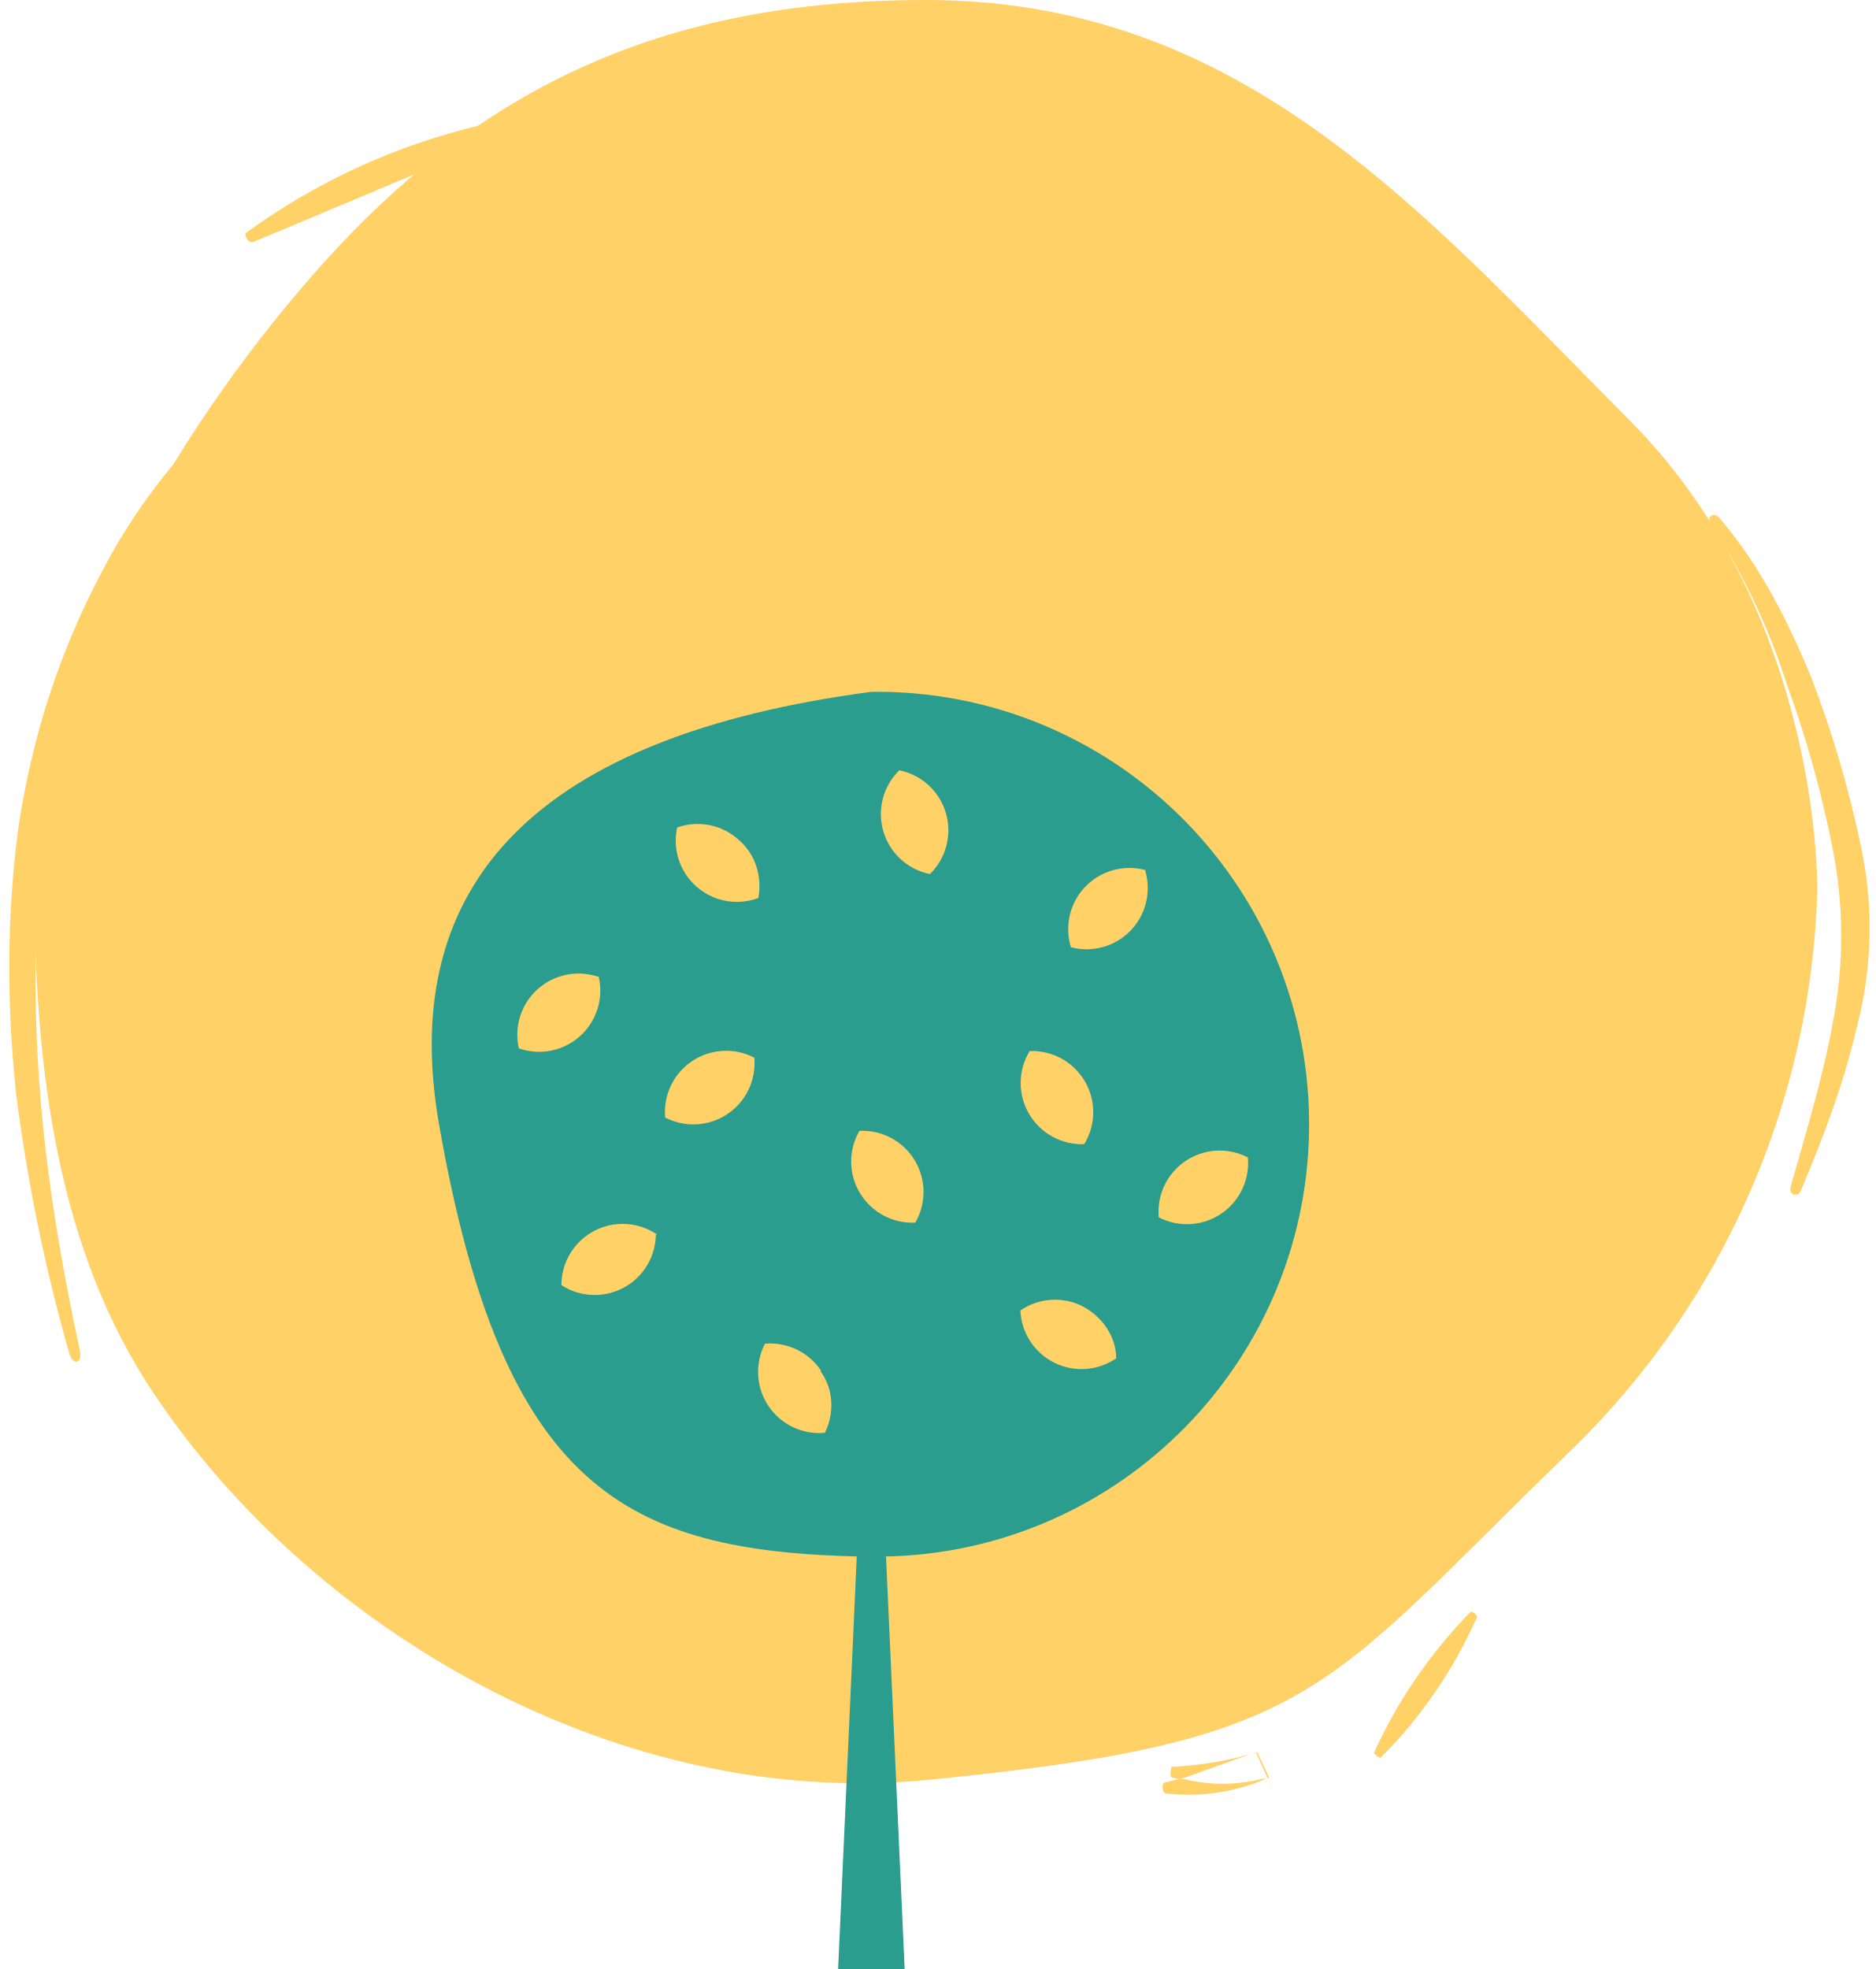
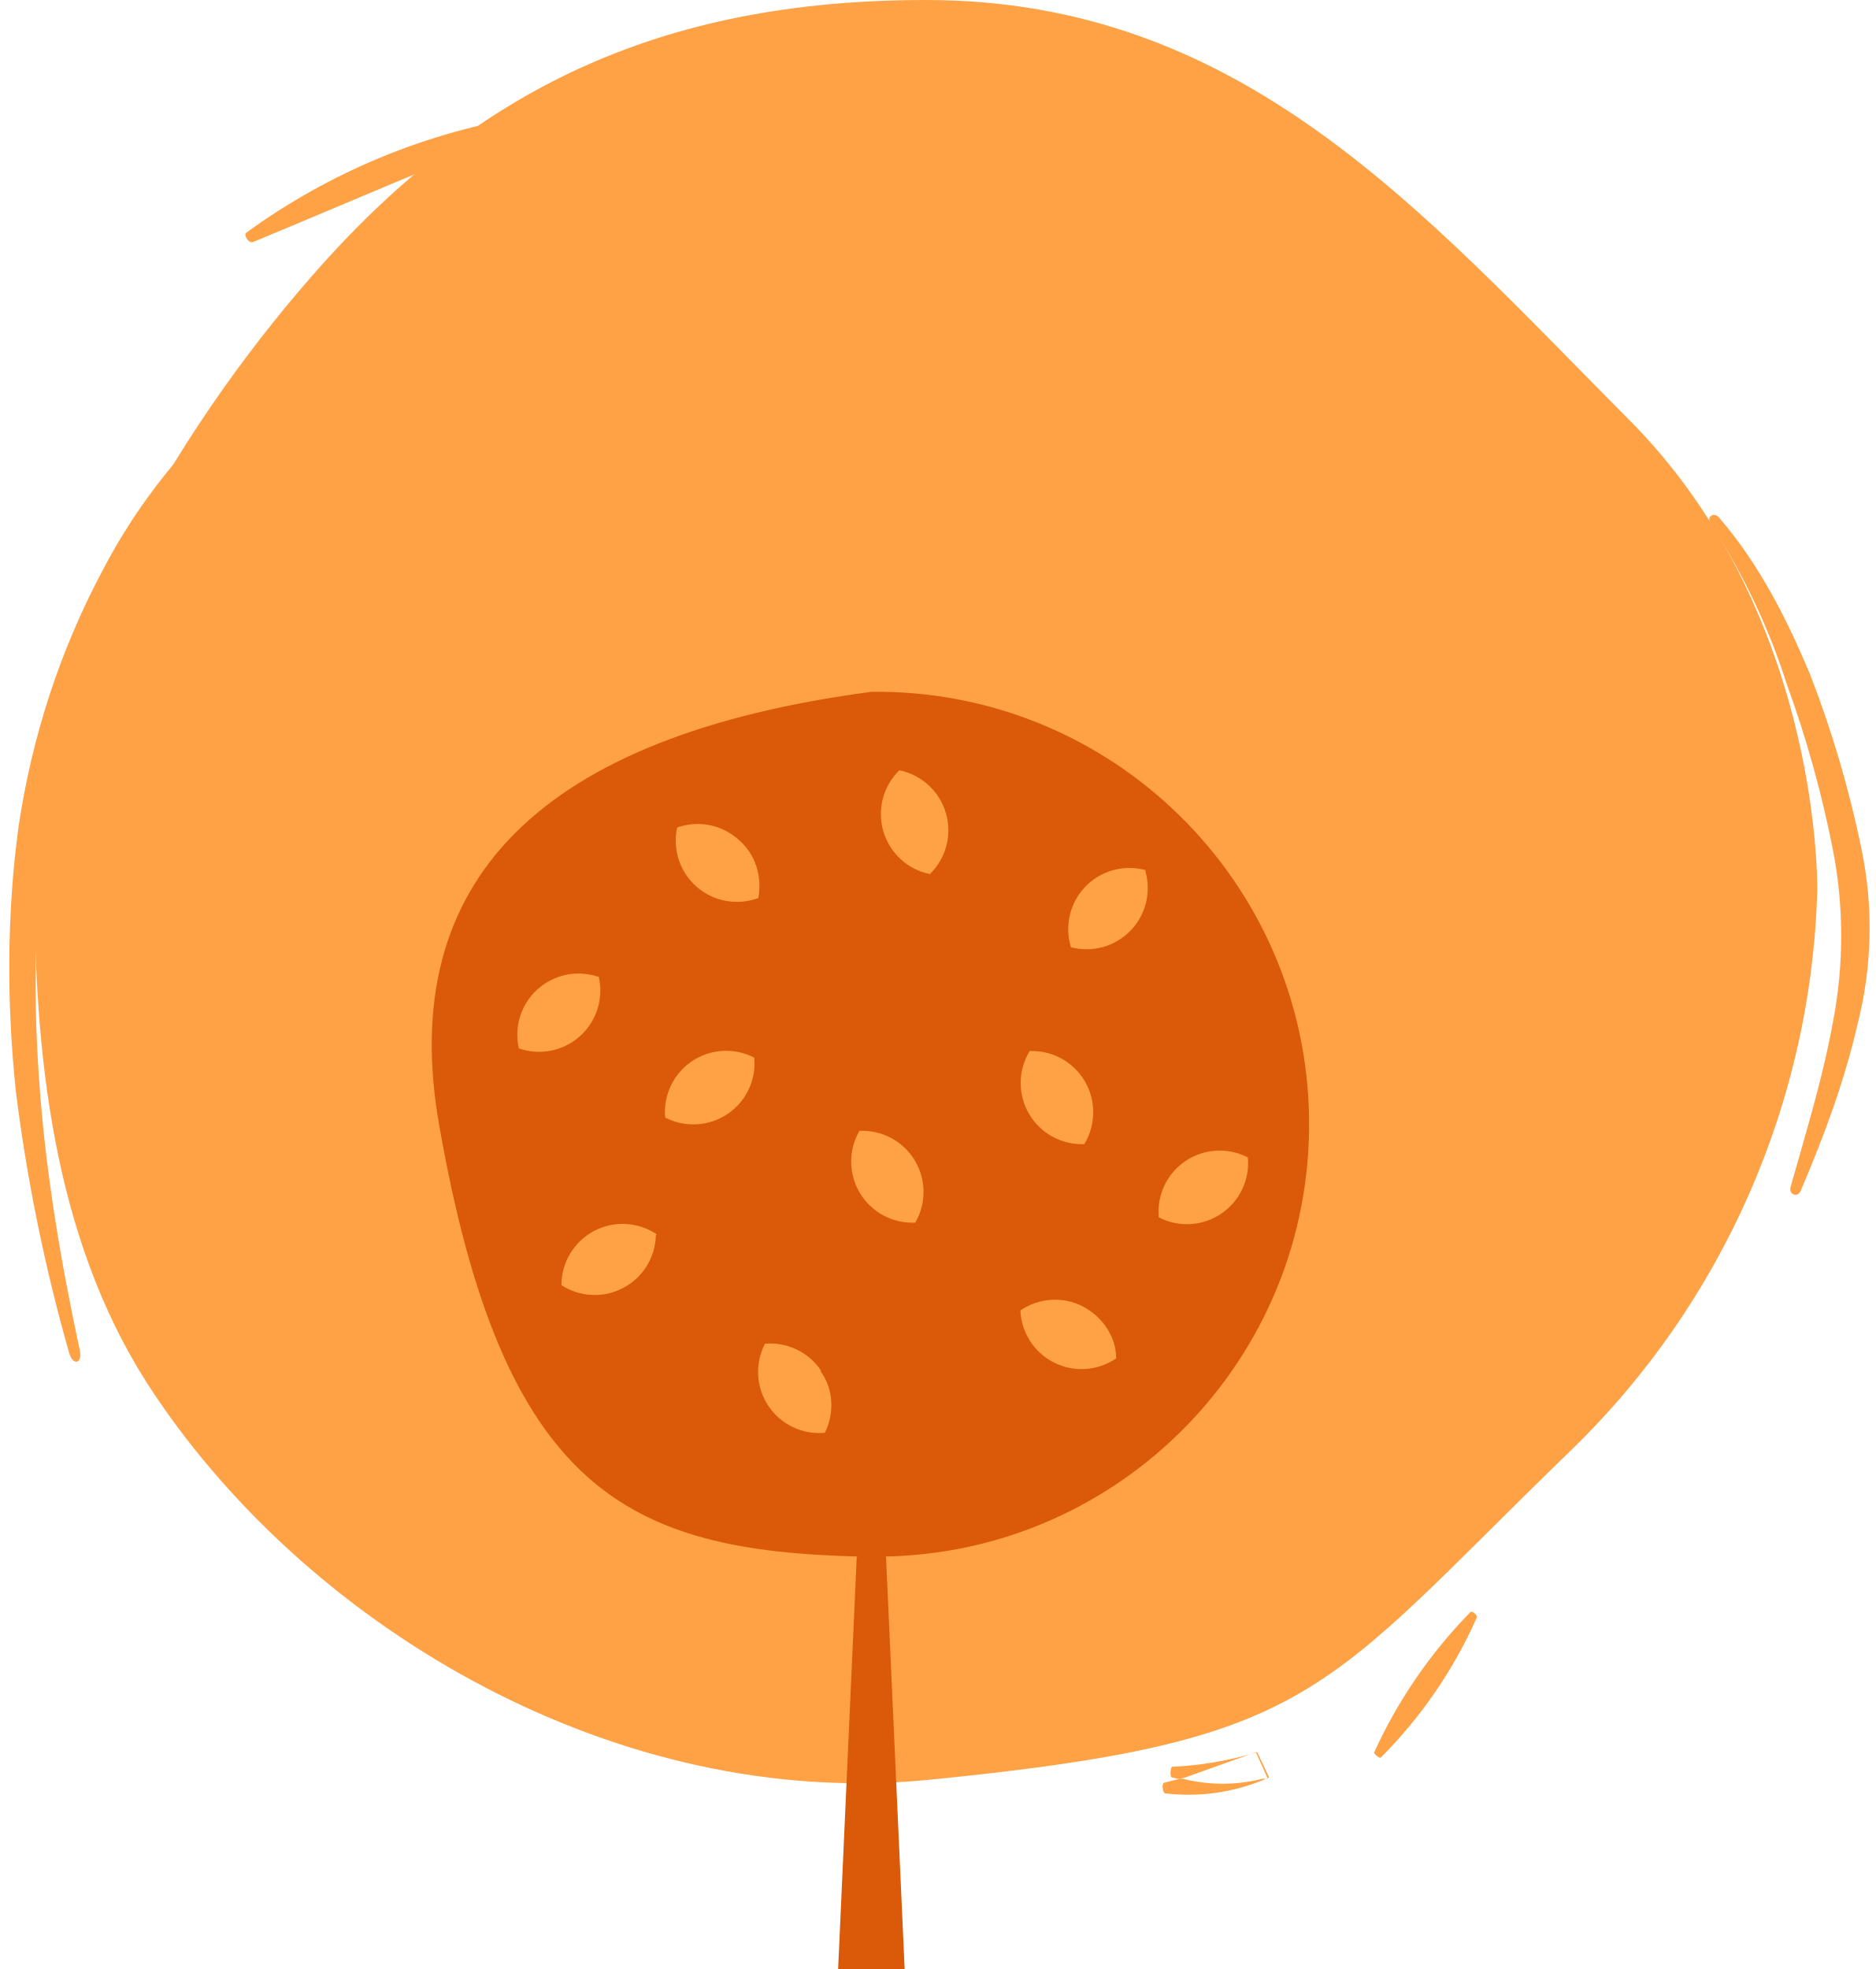
<svg xmlns="http://www.w3.org/2000/svg" width="141" height="148" viewBox="0 0 141 148">
  <g fill="none" fill-rule="evenodd" transform="translate(-14 -2)">
-     <g fill="#FFD166">
+     <g fill="#FFA246">
      <path d="M83.6 135.8c29.5-2.9 29.5-6.4 48.5-24.8a61 61 0 0 0 18.5-42.1c0-1.2 0-21.3-14.3-35.5C120.8 17.8 107.3 2 83.6 2c-20.1 0-34 6.8-46.2 20.8-10.3 11.8-20.8 29.3-20.8 46 0 13.8 1.8 27.3 9 38 12 17.9 35 31.2 58 29z" />
      <path d="M108.5 133.7l.9 1.9a14.8 14.8 0 0 1-7.8 1.2c-.2 0-.3-.7-.1-.8l.8-.2.4-.1h-.2l-.4-.1c-.2 0-.1-.8 0-.8a26 26 0 0 0 6.4-1.1zM35.1 30.3a49 49 0 0 0-11.8 15.5 63.2 63.2 0 0 0-5.8 18.6c-1 6.4-1 13-.5 19.6.5 6.5 1.6 13 3 19.5.2 1-.5 1.2-.8.2a131 131 0 0 1-4-19.6c-.7-6.6-.7-13.4.2-20 1-6.7 3.1-13.2 6.3-19.2a44.3 44.3 0 0 1 13-15.2c.8-.7 1.2 0 .4.6zm73.3 103.4l-5.3 1.9-.4.1h.2c2 .5 4 .5 6 0h.4zm16.6-10.1a35 35 0 0 1-7.2 10.5c-.1.1-.6-.3-.5-.4a37 37 0 0 1 7.2-10.5c.1-.2.6.2.5.4zM143.3 41c3 3.5 5.1 7.7 6.8 11.8a81.9 81.9 0 0 1 3.8 12.9 29.3 29.3 0 0 1-.3 13.4c-1 4.3-2.5 8.3-4.2 12.3-.2.7-1 .4-.8-.2l.6-2.1c1-3.5 2-7 2.6-10.4a34 34 0 0 0 0-12.7 83.3 83.3 0 0 0-3.5-12.6 49.5 49.5 0 0 0-5.7-12c-.4-.6.3-1 .7-.4zM54 11.5c-7.1 2.8-14 5.8-21 8.7-.3.1-.7-.5-.5-.7a49 49 0 0 1 21.3-8.8c.3 0 .5.7.2.8z" />
    </g>
-     <path fill="#2A9D8F" d="M78.7 119c-17.6-.4-26.9-5-31.7-32.5-3.2-18.3 7.6-29.2 32.5-32.5a32.5 32.5 0 0 1 .8 65h.3l1.4 31h-5l1.4-31zm-3-14a4.6 4.6 0 0 0-4.2-2 4.6 4.6 0 0 0 4.5 6.7c.7-1.4.7-3.2-.3-4.6zm19.7-4.8a4.6 4.6 0 0 0-4.7.3 4.6 4.6 0 0 0 7.2 3.6c0-1.6-1-3.1-2.5-3.9zm-32-5.4a4.6 4.6 0 0 0-7.2 3.8 4.6 4.6 0 0 0 7.1-3.8zm44.4-5.8a4.6 4.6 0 0 0-6.7 4.5 4.6 4.6 0 0 0 6.7-4.5zm-29-2h-.2a4.6 4.6 0 0 0 4.2 6.9 4.6 4.6 0 0 0-4.2-6.9zm12.8-6h-.2a4.6 4.6 0 0 0 4.1 7 4.6 4.6 0 0 0-4-7zm-20.9.5A4.6 4.6 0 0 0 64 86a4.6 4.6 0 0 0 6.7-4.5zm-11.8-6.1a4.6 4.6 0 0 0-5.9 5.4 4.6 4.6 0 0 0 6-5.4zm41.2-8a4.6 4.6 0 0 0-5.6 5.8 4.6 4.6 0 0 0 5.6-5.7zm-30.6-2.3a4.6 4.6 0 0 0-4.6-.9 4.6 4.6 0 0 0 6.1 5.3c.3-1.6-.2-3.3-1.5-4.4zm12.1-5.2a4.6 4.6 0 0 0 2.3 7.8 4.6 4.6 0 0 0-2.3-7.8z" />
+     <path fill="#DB5A09" d="M78.7 119c-17.6-.4-26.9-5-31.7-32.5-3.2-18.3 7.6-29.2 32.5-32.5a32.5 32.5 0 0 1 .8 65h.3l1.4 31h-5l1.4-31zm-3-14a4.6 4.6 0 0 0-4.2-2 4.6 4.6 0 0 0 4.5 6.7c.7-1.4.7-3.2-.3-4.6zm19.7-4.8a4.6 4.6 0 0 0-4.7.3 4.6 4.6 0 0 0 7.2 3.6c0-1.6-1-3.1-2.5-3.9zm-32-5.4a4.6 4.6 0 0 0-7.2 3.8 4.6 4.6 0 0 0 7.1-3.8zm44.4-5.8a4.6 4.6 0 0 0-6.7 4.5 4.6 4.6 0 0 0 6.7-4.5zm-29-2h-.2a4.6 4.6 0 0 0 4.2 6.9 4.6 4.6 0 0 0-4.2-6.9zm12.8-6h-.2a4.6 4.6 0 0 0 4.1 7 4.6 4.6 0 0 0-4-7zm-20.9.5A4.6 4.6 0 0 0 64 86a4.6 4.6 0 0 0 6.7-4.5zm-11.8-6.1a4.6 4.6 0 0 0-5.9 5.4 4.6 4.6 0 0 0 6-5.4zm41.2-8a4.6 4.6 0 0 0-5.6 5.8 4.6 4.6 0 0 0 5.6-5.7zm-30.6-2.3a4.6 4.6 0 0 0-4.6-.9 4.6 4.6 0 0 0 6.1 5.3c.3-1.6-.2-3.3-1.5-4.4zm12.1-5.2a4.6 4.6 0 0 0 2.3 7.8 4.6 4.6 0 0 0-2.3-7.8z" />
  </g>
</svg>
